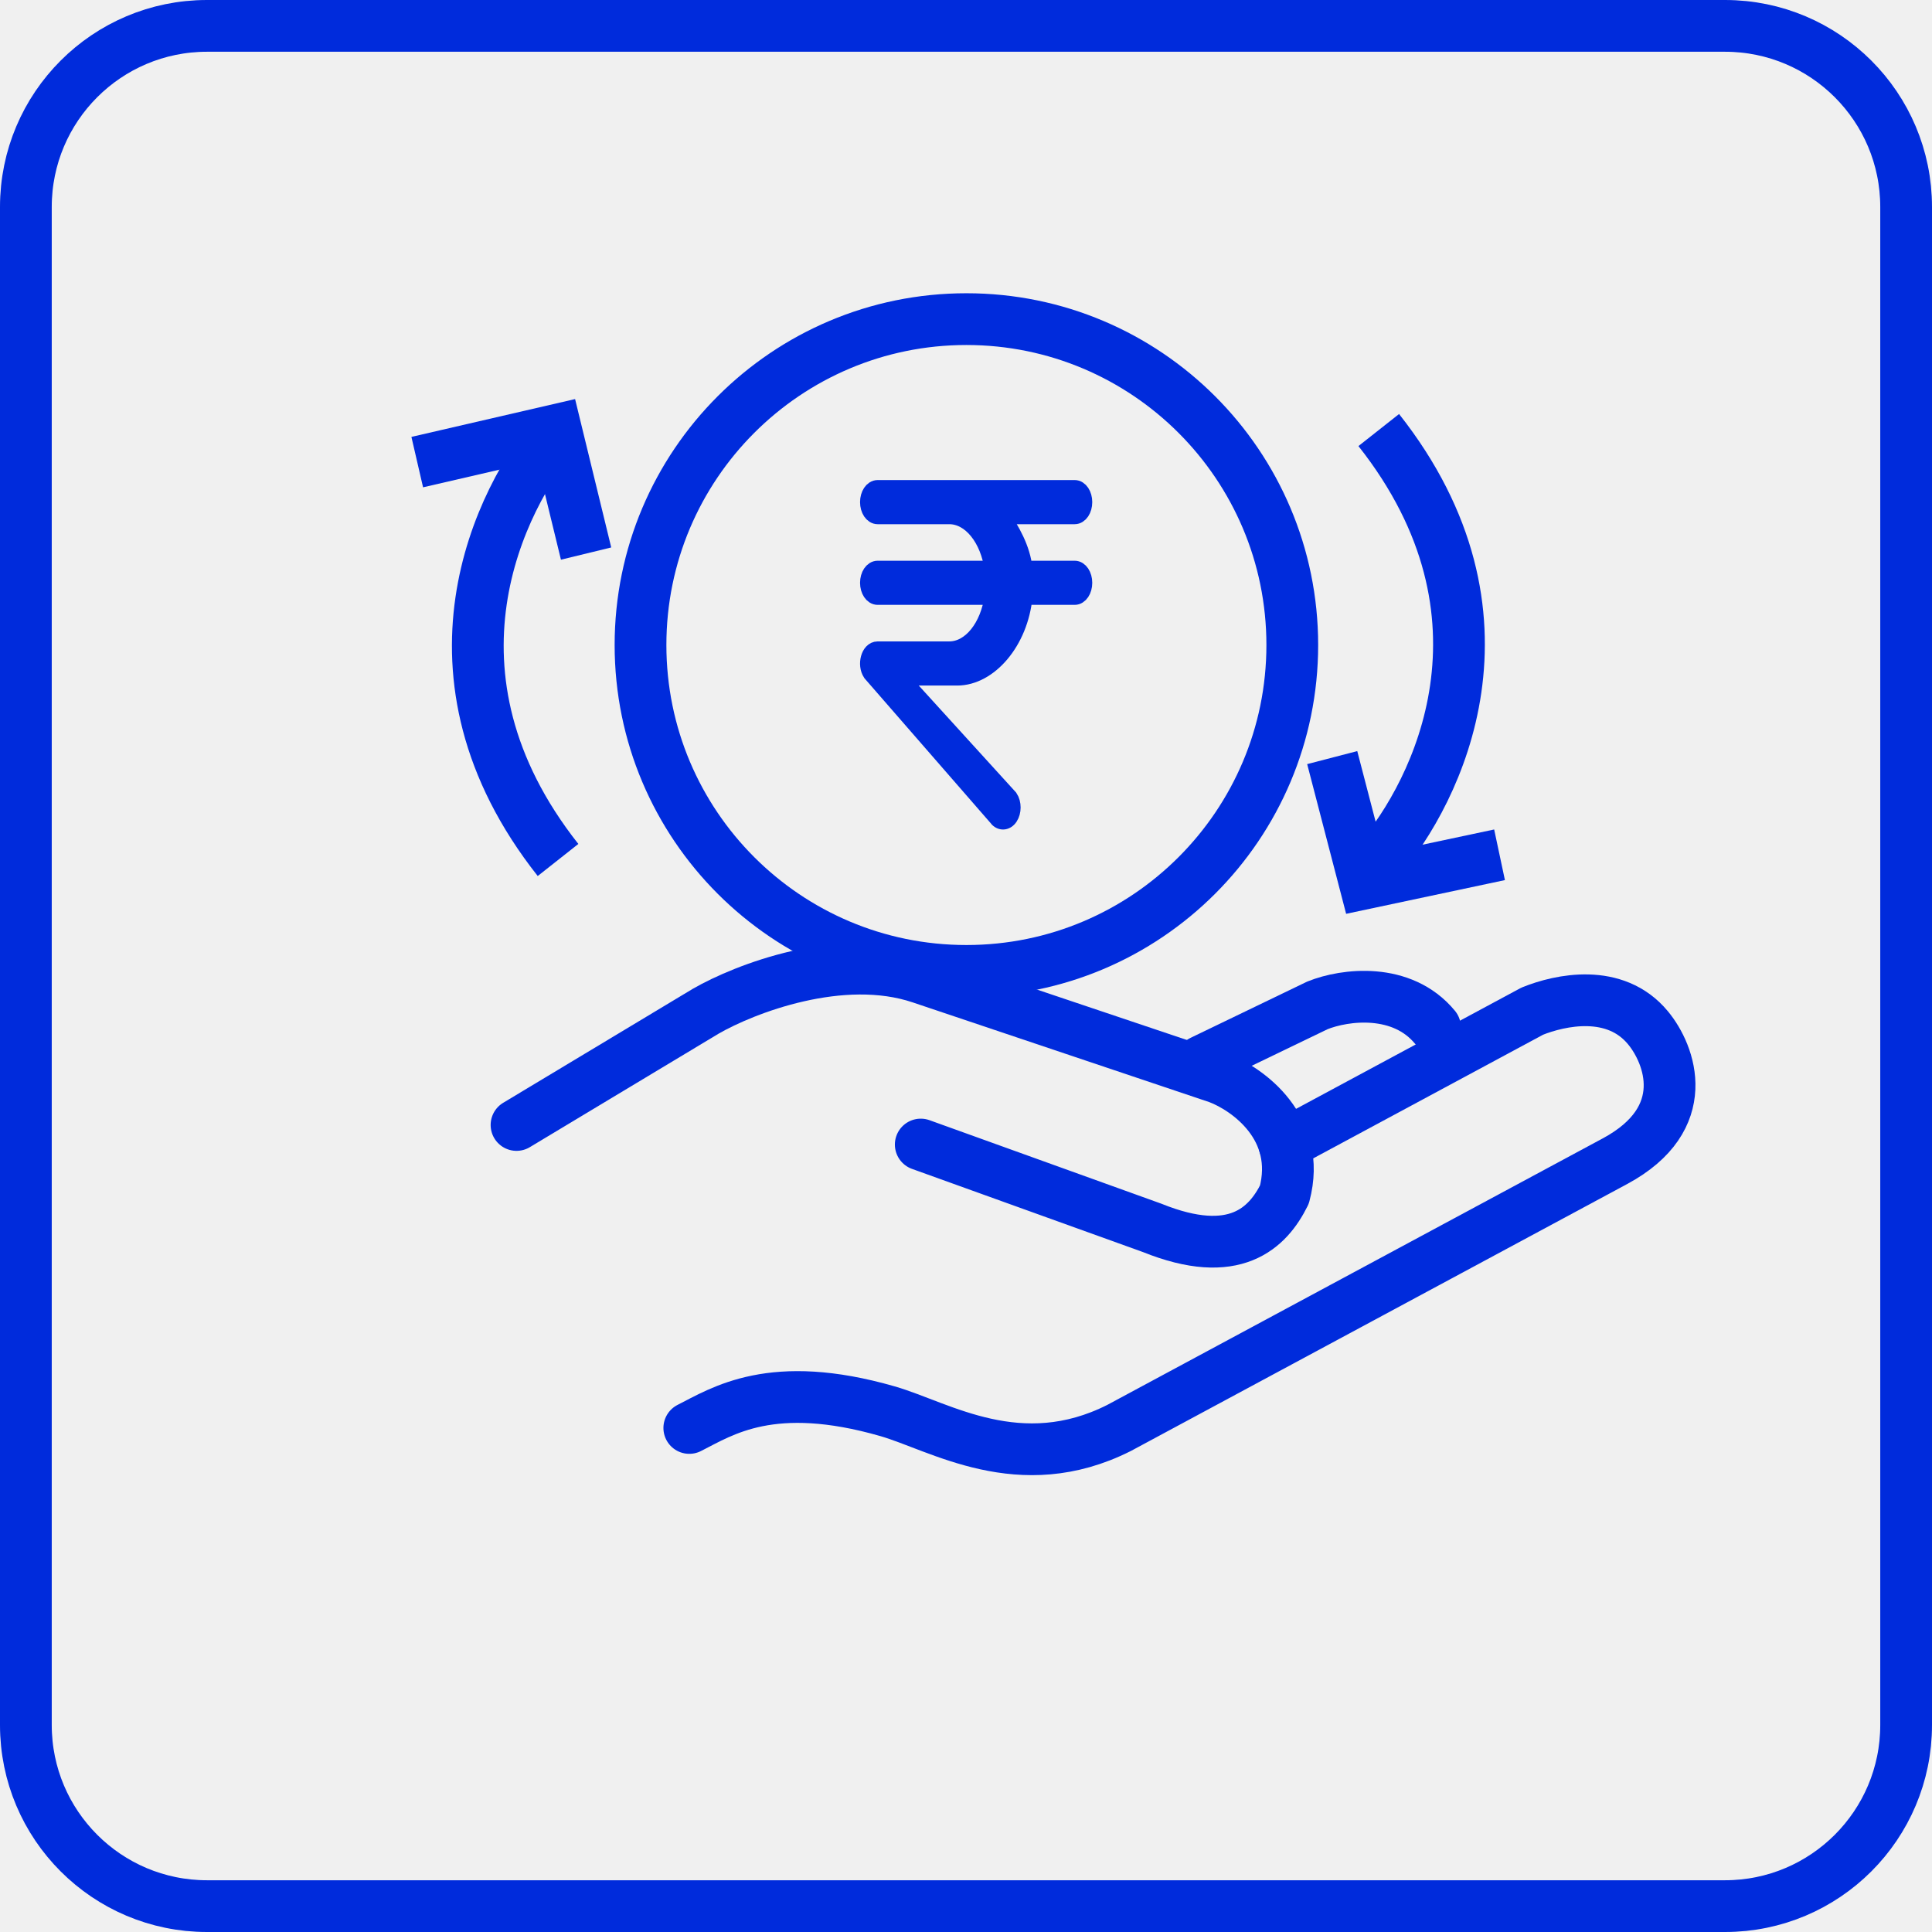
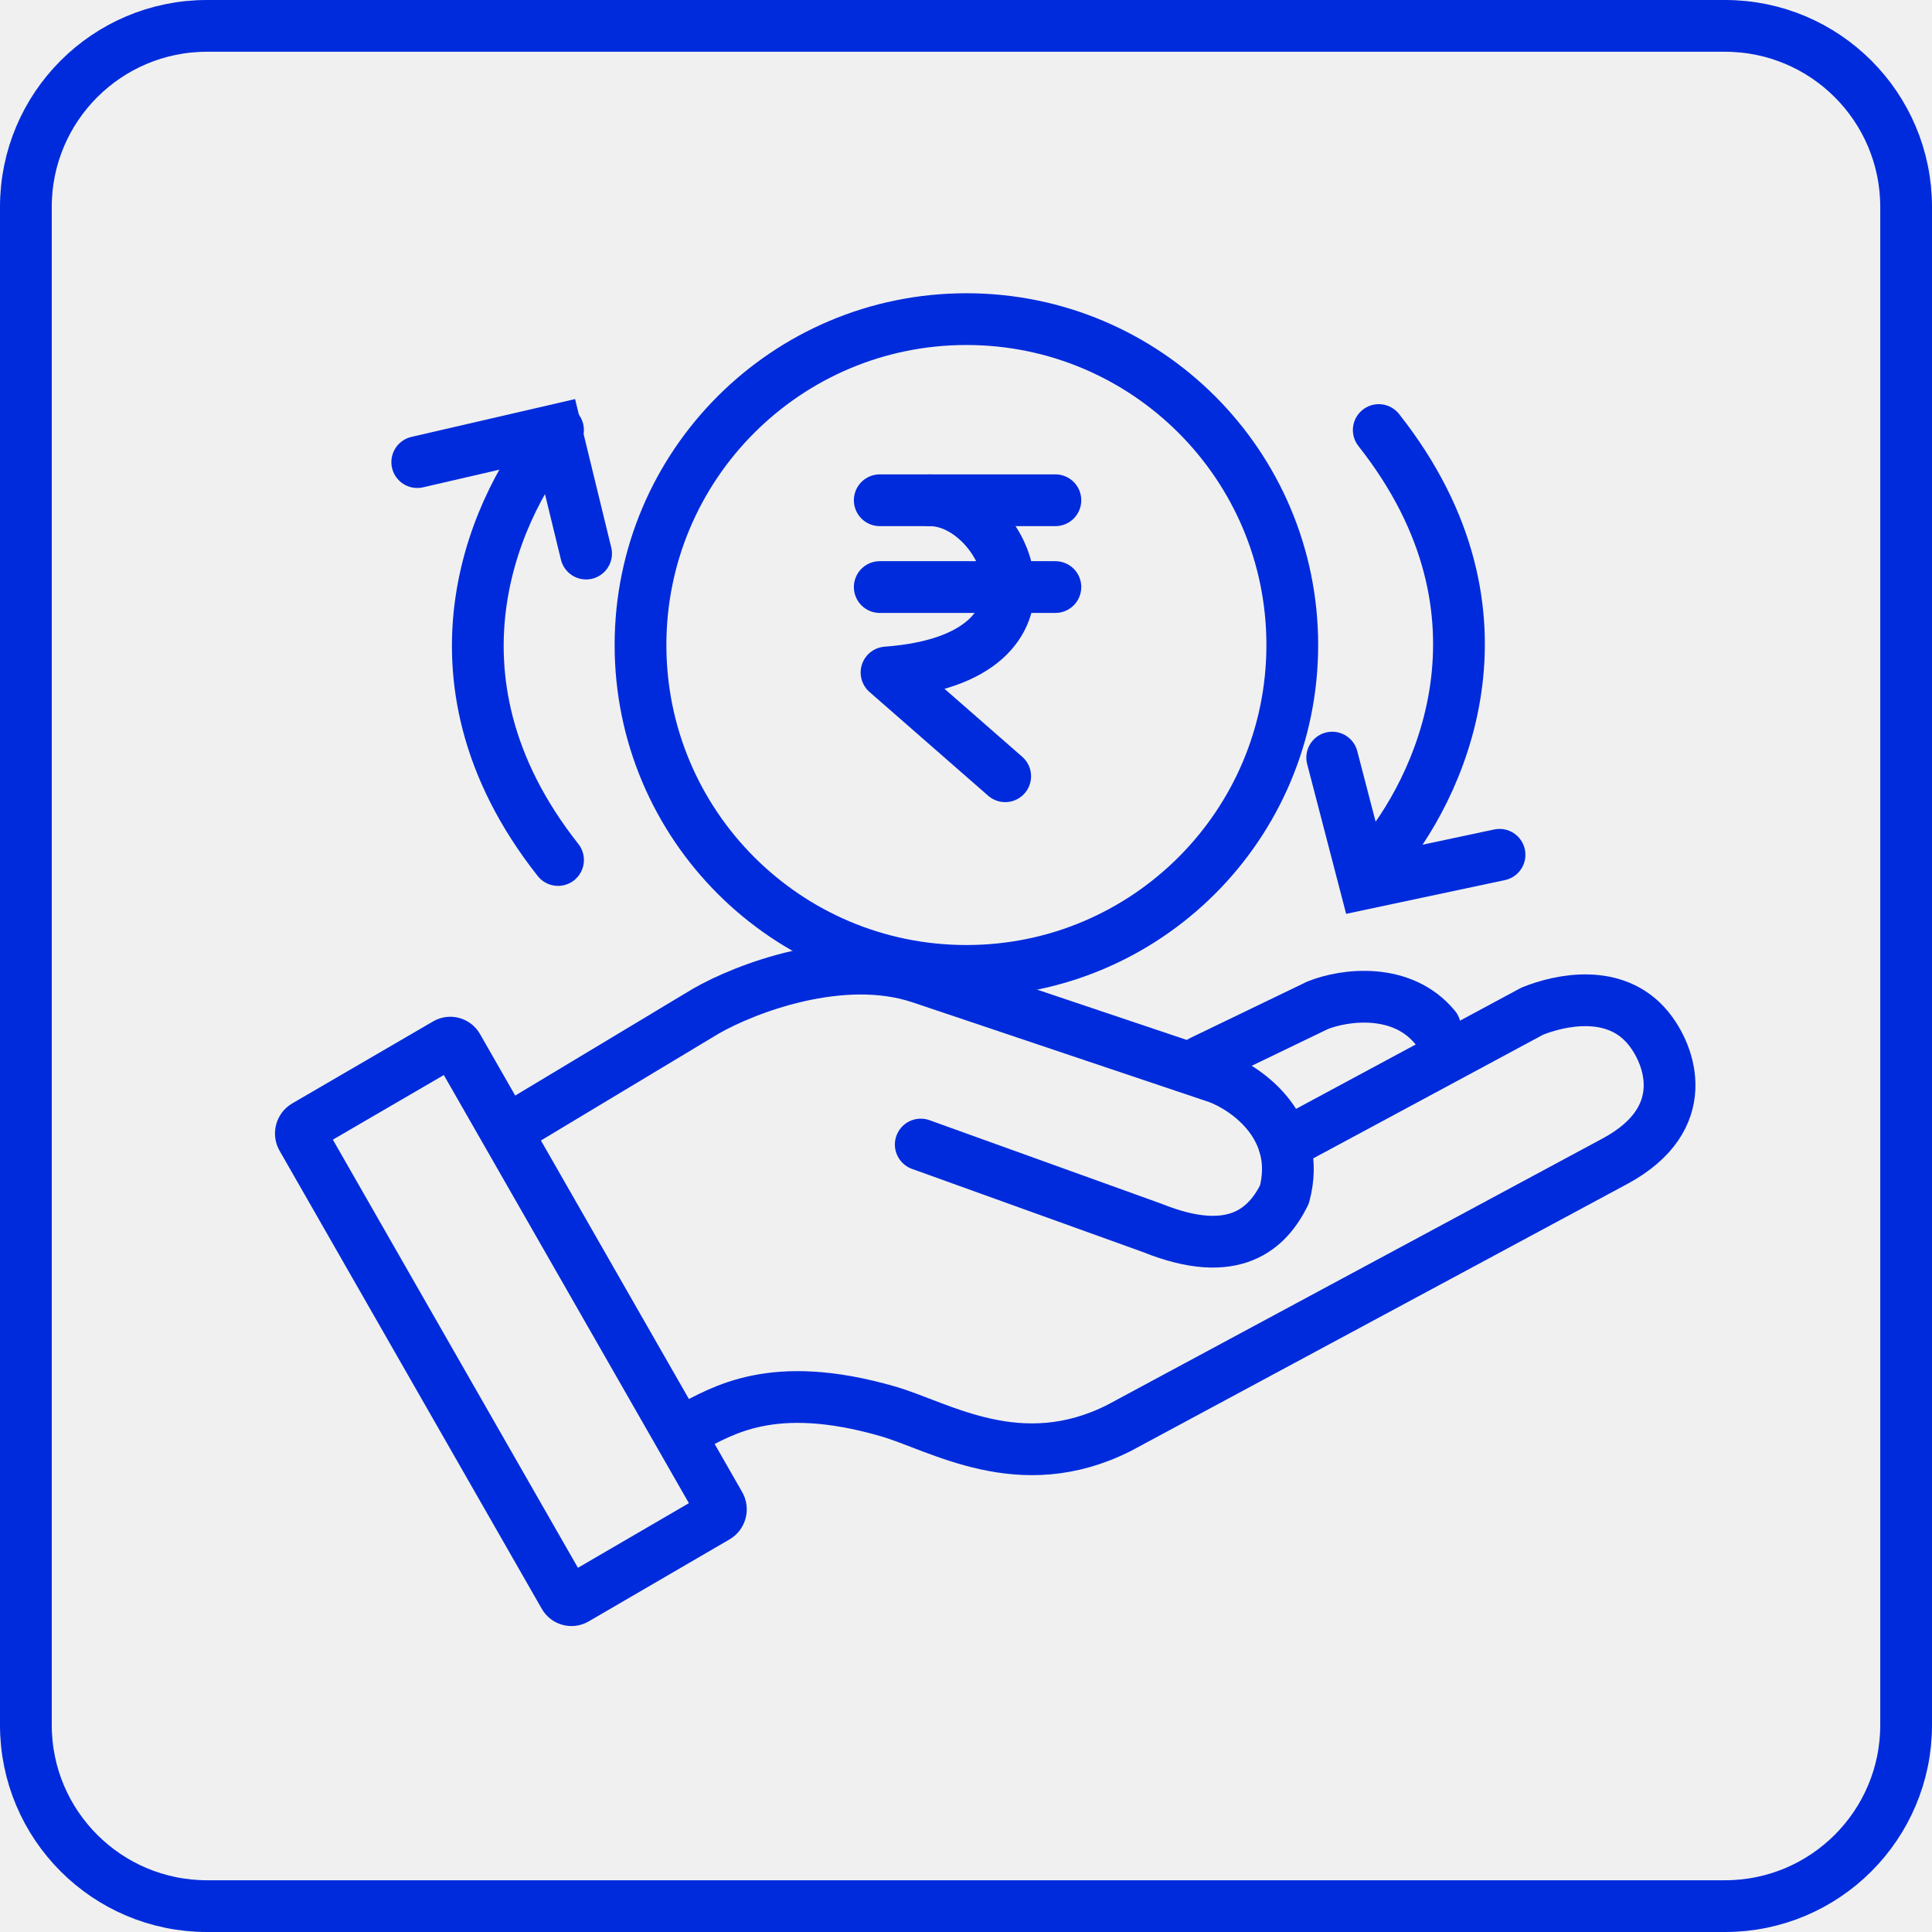
<svg xmlns="http://www.w3.org/2000/svg" width="112" height="112" viewBox="0 0 112 112" fill="none">
  <rect x="1.5" y="1.5" width="109" height="109" rx="10.5" stroke="#002BDC" stroke-width="3" />
  <circle cx="56.023" cy="37.392" r="18.892" stroke="#002BDC" stroke-width="3" />
-   <path d="M58.035 29.888C58.591 30.707 59.242 31.792 59.358 33.006L62.3 33.006C62.587 33.006 62.819 33.355 62.819 33.786C62.819 34.216 62.587 34.565 62.3 34.565L59.358 34.565C59.106 37.21 57.322 39.242 55.491 39.242H52.131L58.514 46.258C58.717 46.562 58.717 47.056 58.514 47.36C58.311 47.664 57.982 47.664 57.779 47.36L50.511 39.014C50.184 38.523 50.415 37.683 50.878 37.683H55.031C56.287 37.683 57.335 36.344 57.575 34.565H50.878C50.591 34.565 50.358 34.216 50.358 33.786C50.358 33.355 50.591 33.006 50.878 33.006H57.575C57.335 31.227 56.287 29.888 55.031 29.888H50.878C50.591 29.888 50.358 29.539 50.358 29.108C50.358 28.678 50.591 28.329 50.878 28.329H55.031H62.3C62.587 28.329 62.819 28.678 62.819 29.108C62.819 29.539 62.587 29.888 62.3 29.888L58.035 29.888Z" fill="#002BDC" stroke="#002BDC" />
-   <path d="M32.349 24.93C28.949 28.896 23.852 39.092 32.35 49.854" stroke="#002BDC" stroke-width="3" />
-   <path d="M24.188 26.789L32.232 24.93L33.976 32.091" stroke="#002BDC" stroke-width="3" />
-   <path d="M79.928 49.854C83.328 45.889 88.425 35.693 79.928 24.93" stroke="#002BDC" stroke-width="3" />
-   <path d="M86.93 49.553L79.127 51.21L77.23 43.919" stroke="#002BDC" stroke-width="3" />
+   <path d="M51 34.032H61.182" stroke="#002BDC" stroke-width="3" stroke-linecap="round" stroke-linejoin="round" />
+   <path d="M53.908 29C58.272 29 62.538 38.16 51.393 38.985L58.272 45" stroke="#002BDC" stroke-width="3" stroke-linecap="round" stroke-linejoin="round" />
+   <path d="M51 29H61.182" stroke="#002BDC" stroke-width="3" stroke-linecap="round" stroke-linejoin="round" />
+   <path d="M32.349 24.93C28.949 28.896 23.852 39.092 32.35 49.855" stroke="#002BDC" stroke-width="3" stroke-linecap="round" />
+   <path d="M24.188 26.789L32.232 24.93L33.976 32.091" stroke="#002BDC" stroke-width="3" stroke-linecap="round" />
+   <path d="M79.928 49.854C83.328 45.889 88.425 35.693 79.928 24.93" stroke="#002BDC" stroke-width="3" stroke-linecap="round" />
+   <path d="M86.93 49.553L79.127 51.211L77.23 43.919" stroke="#002BDC" stroke-width="3" stroke-linecap="round" />
  <path d="M29.943 65.216L40.92 58.617C43.156 57.329 48.778 55.138 53.377 56.684L70.626 62.484C72.331 63.128 75.486 65.383 74.459 69.249C73.5 71.182 71.584 73.115 66.793 71.182L53.377 66.35" stroke="#002BDC" stroke-width="3" stroke-linecap="round" stroke-linejoin="round" />
  <path d="M39.959 82.78C41.876 81.813 44.75 79.88 51.458 81.813C54.483 82.685 59.124 85.679 64.873 82.78L93.621 67.316C98.22 64.842 96.815 61.13 95.537 59.584C93.621 57.264 90.427 57.973 88.829 58.617L74.456 66.349" stroke="#002BDC" stroke-width="3" stroke-linecap="round" stroke-linejoin="round" />
  <path d="M69.664 61.519L76.372 58.283C77.969 57.639 81.272 57.232 83.188 59.552" stroke="#002BDC" stroke-width="3" stroke-linecap="round" stroke-linejoin="round" />
-   <mask id="path-11-inside-1_4177_2260" fill="white">
-     <rect width="13.444" height="34.599" rx="2" transform="matrix(0.864159 -0.503219 0.496788 0.867872 15.2129 64.9727)" />
-   </mask>
-   <rect width="13.444" height="34.599" rx="2" transform="matrix(0.864159 -0.503219 0.496788 0.867872 15.2129 64.9727)" stroke="#002BDC" stroke-width="6" mask="url(#path-11-inside-1_4177_2260)" />
+   <path d="M33.503 90.887L39.936 87.14L25.729 62.321L19.296 66.067L33.503 90.887ZM43.026 86.499C43.574 87.457 43.245 88.685 42.291 89.241L34.129 93.993C33.175 94.549 31.956 94.223 31.407 93.264L16.206 66.708C15.658 65.75 15.987 64.522 16.941 63.966L25.103 59.214C26.057 58.658 27.276 58.984 27.825 59.943L43.026 86.499Z" fill="#002BDC" />
</svg>
